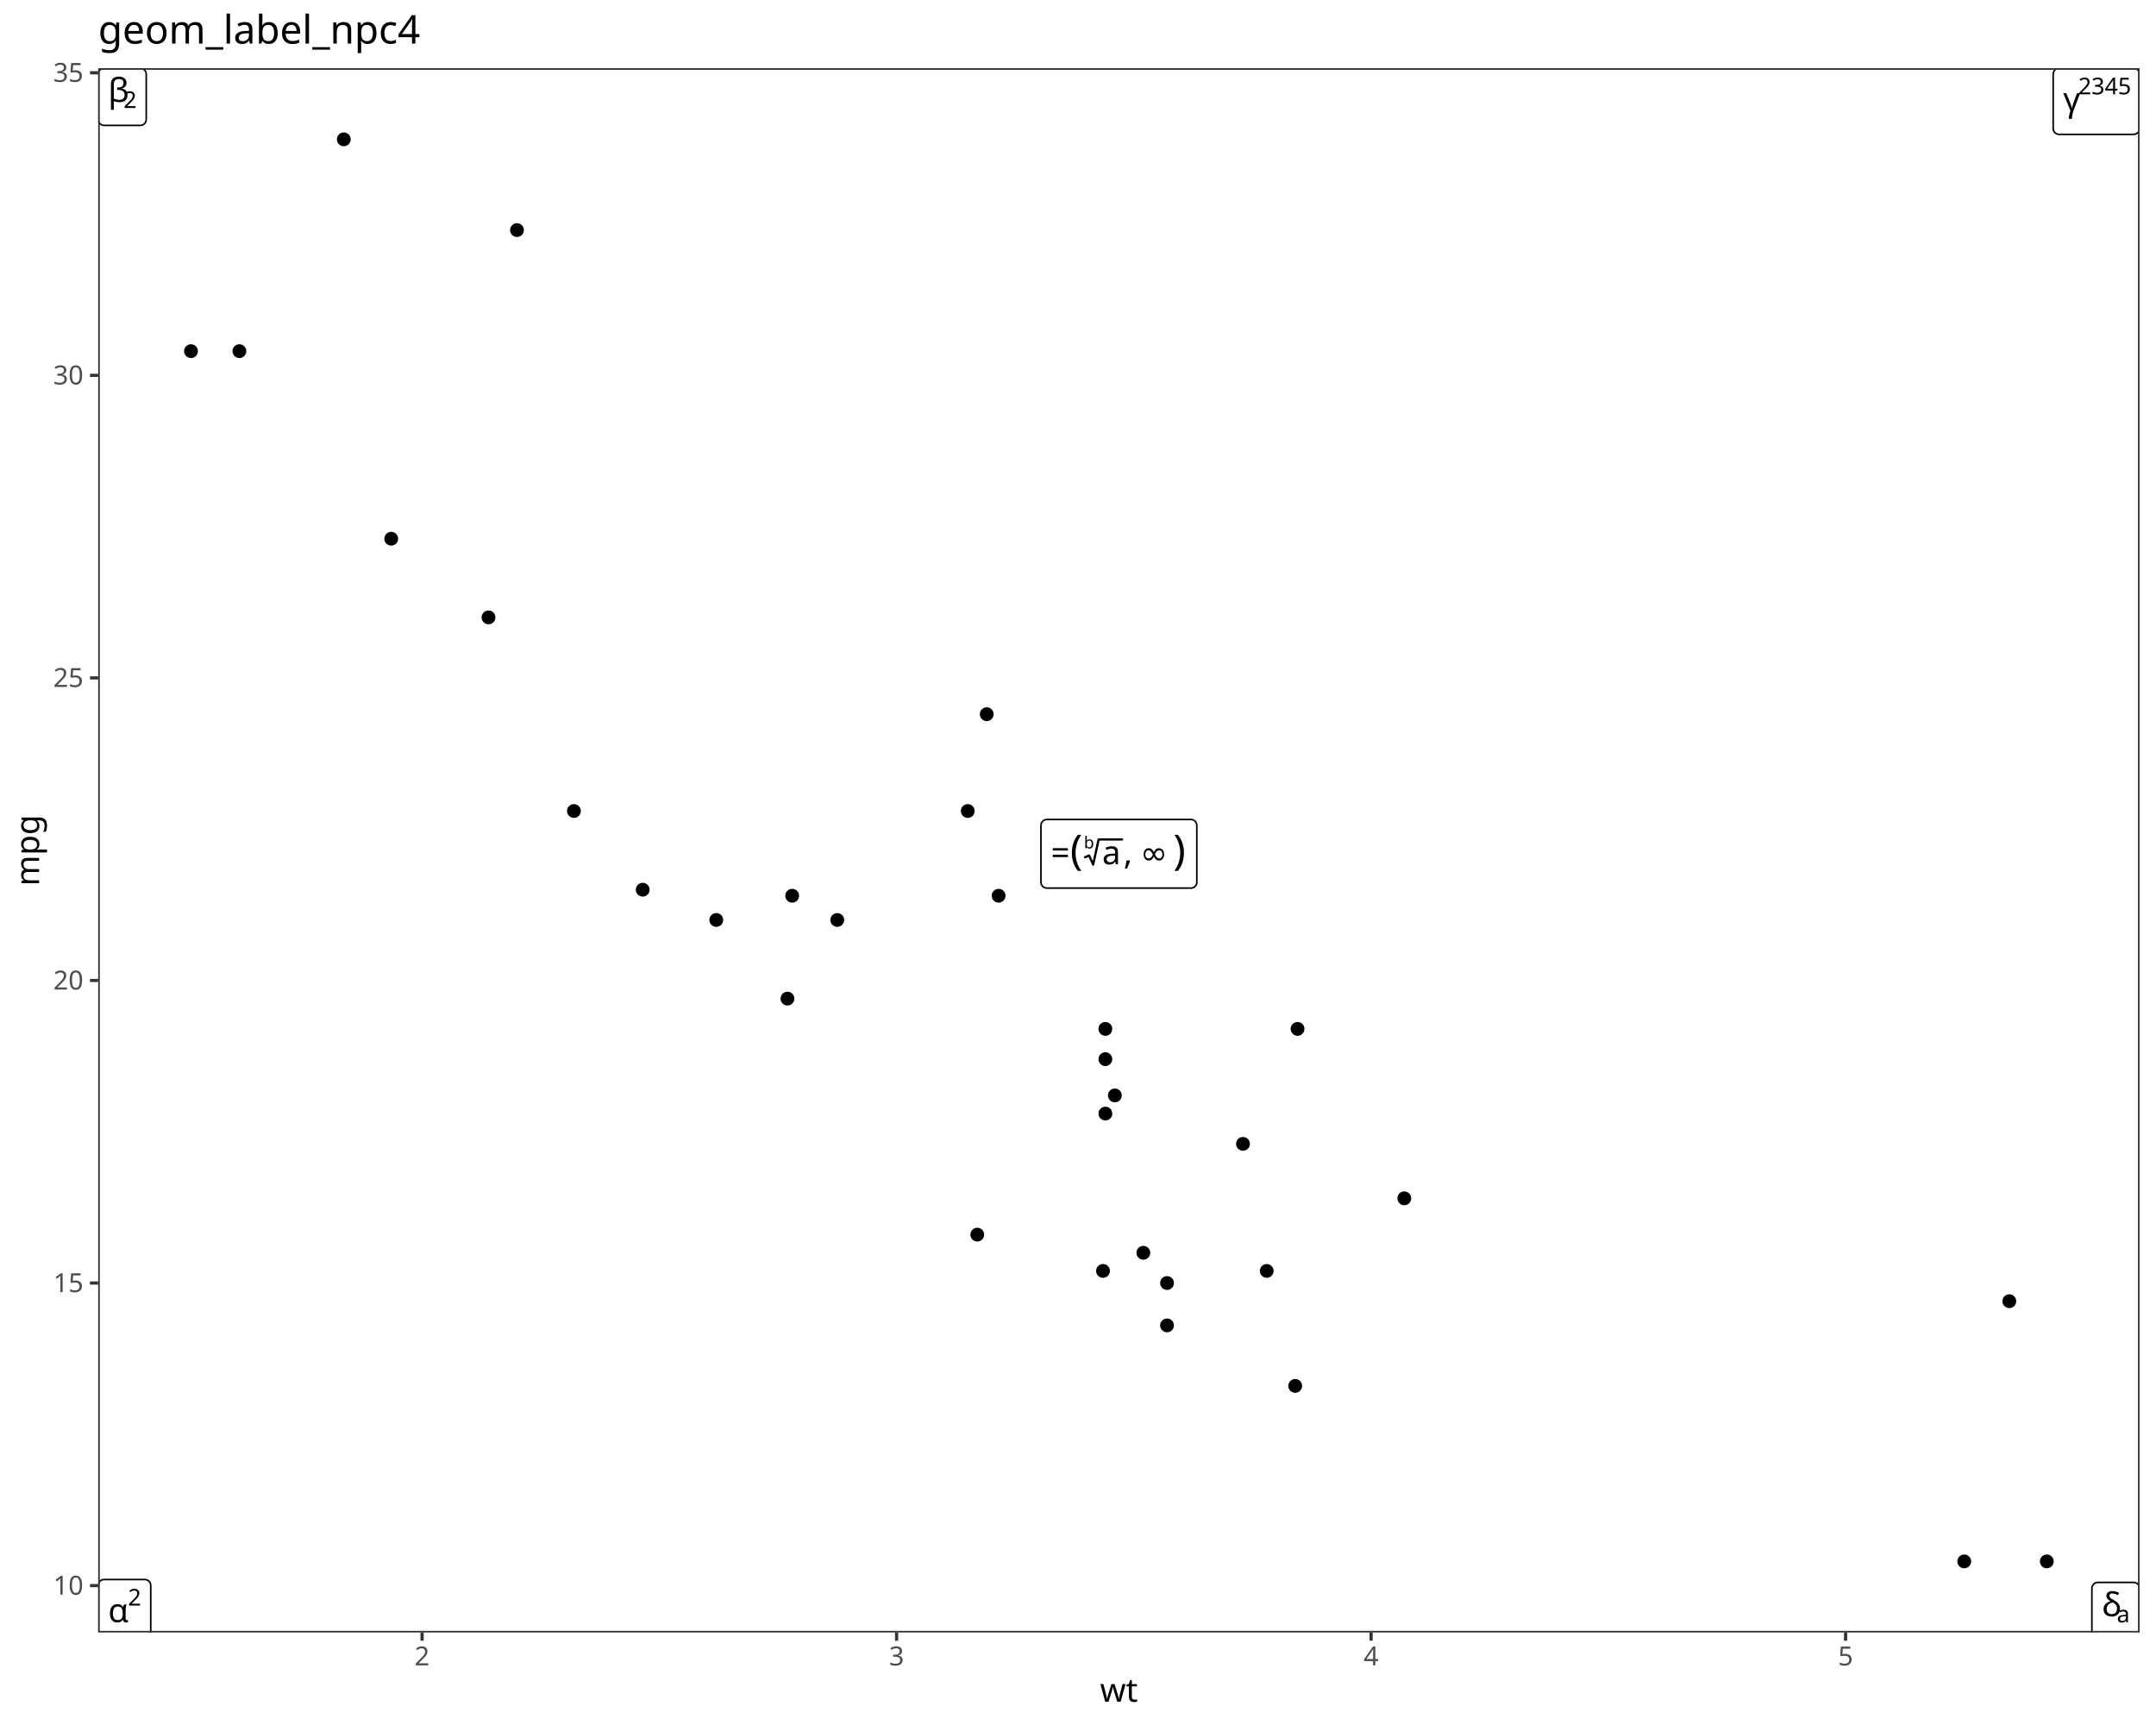
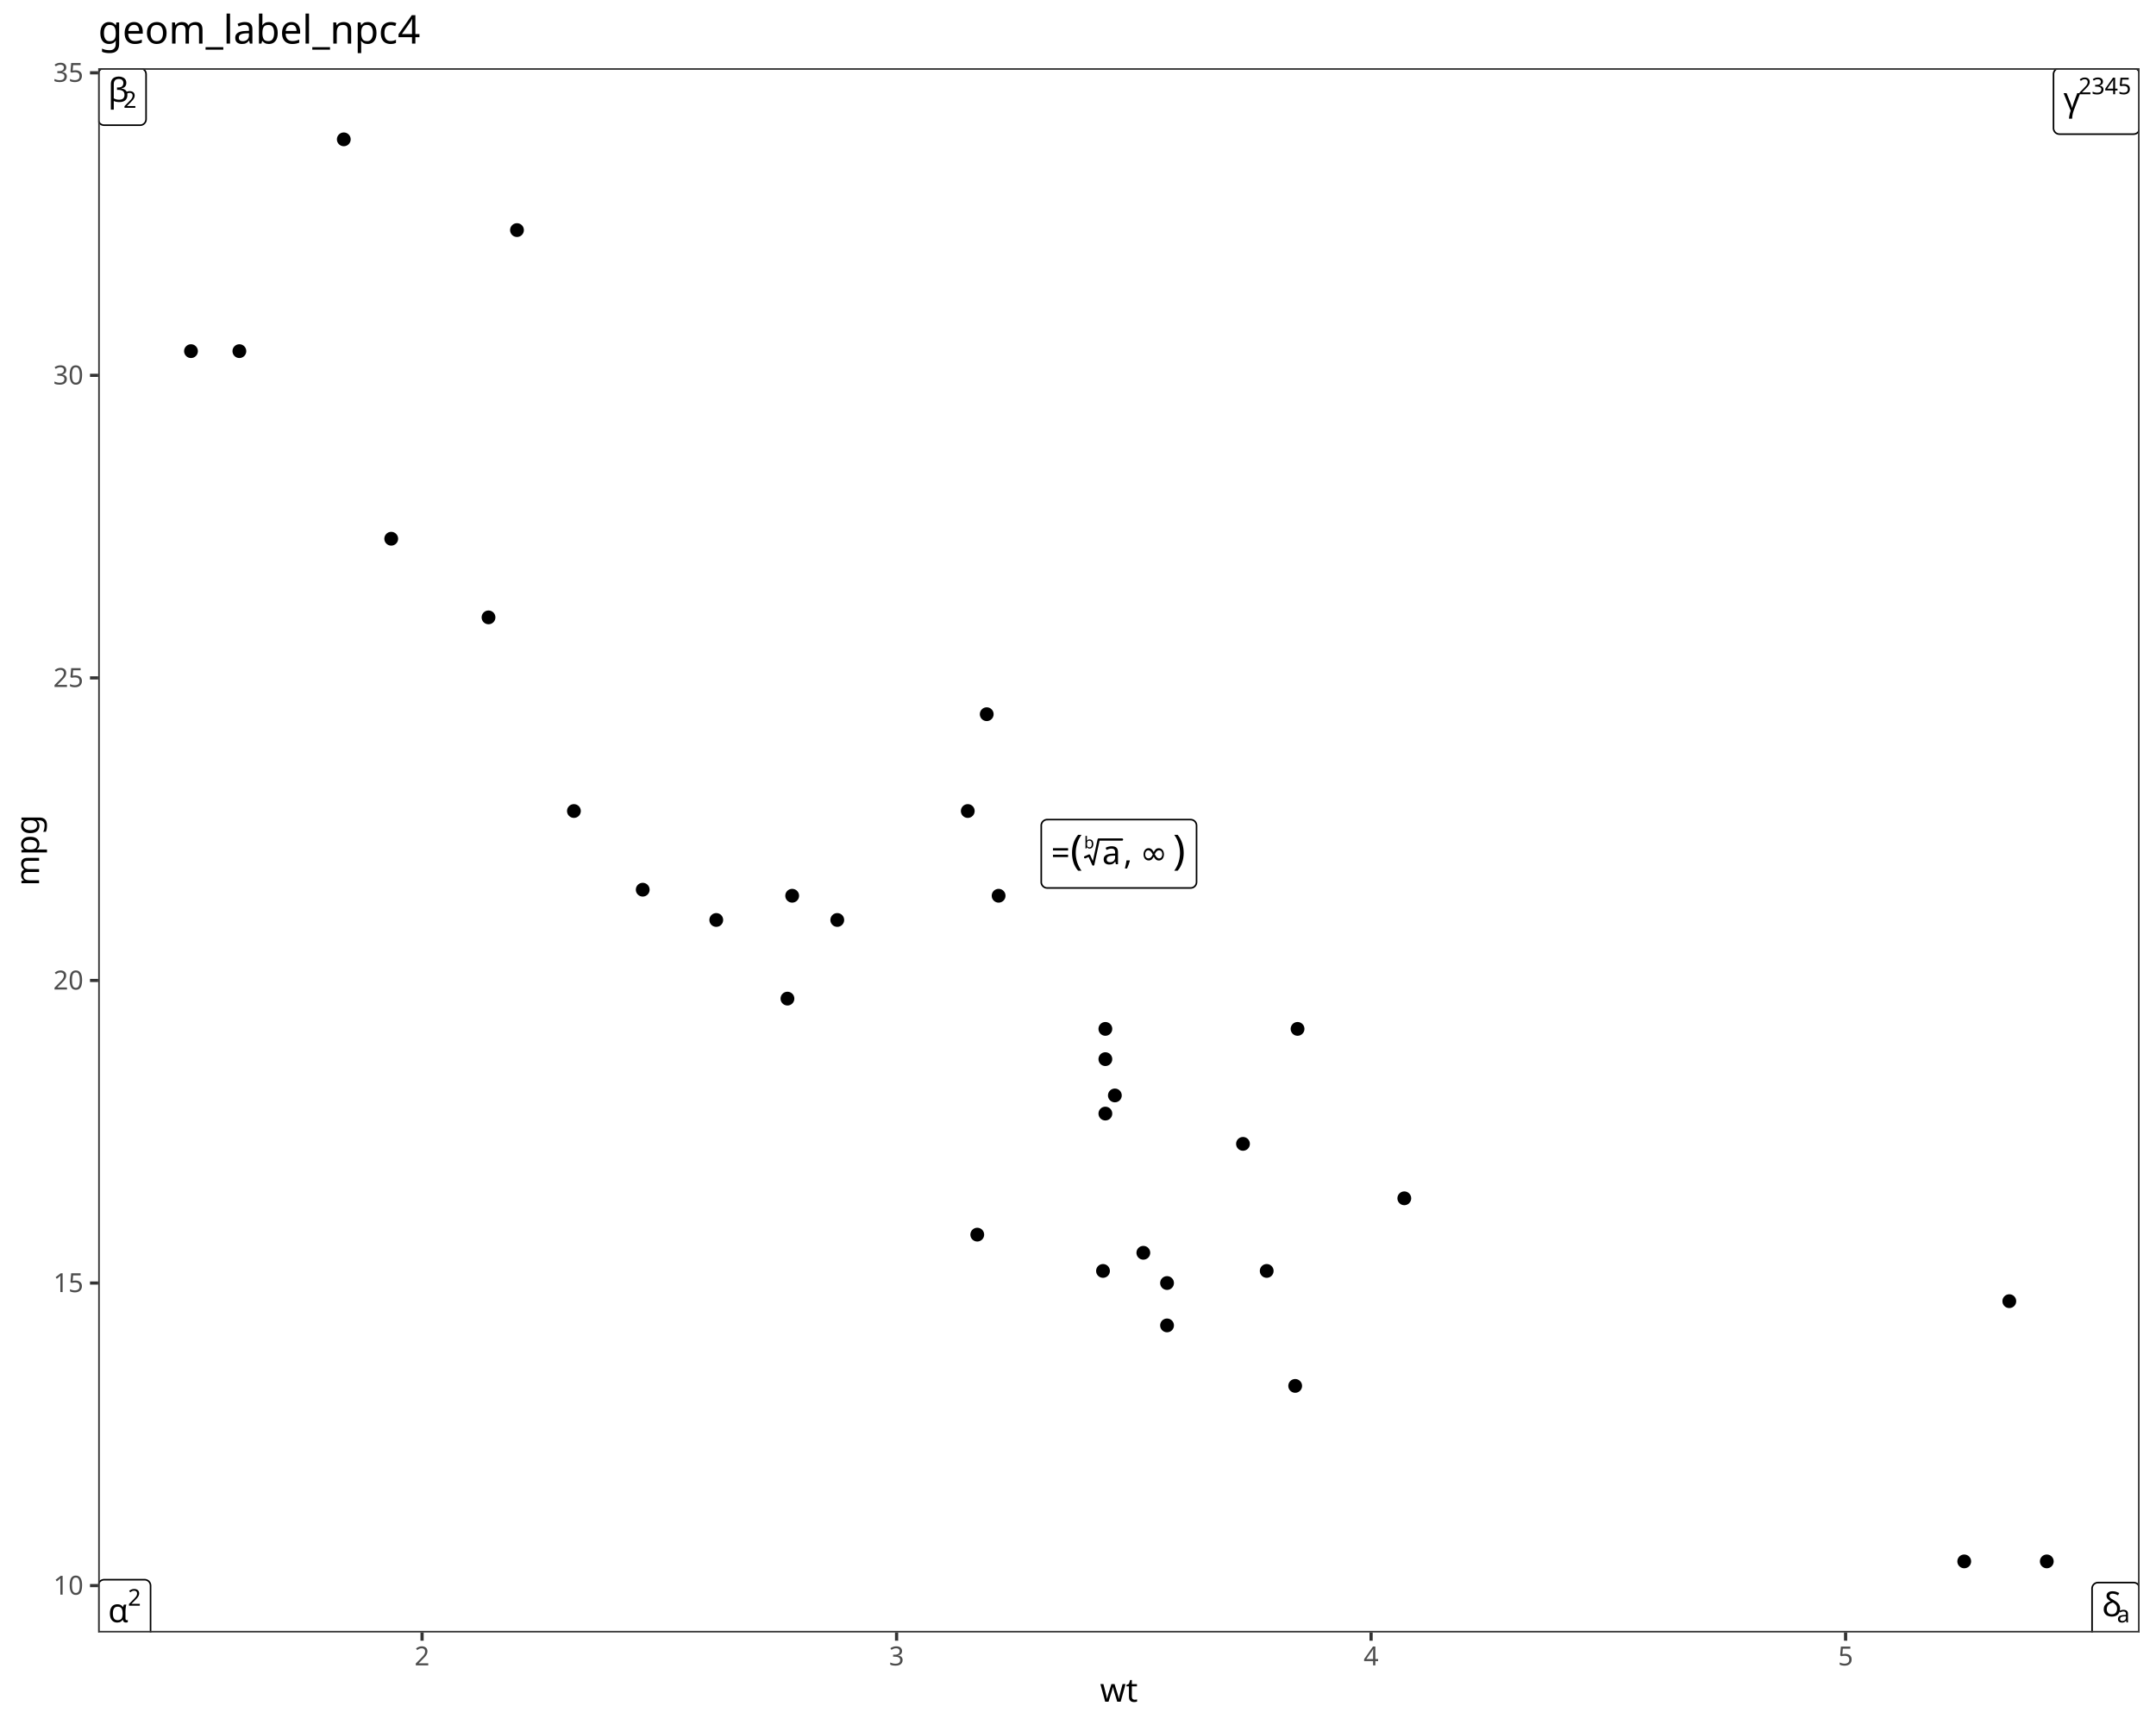
<svg xmlns="http://www.w3.org/2000/svg" class="svglite" data-engine-version="2.0" width="720.00pt" height="576.00pt" viewBox="0 0 720.00 576.00">
  <defs>
    <style type="text/css">
    .svglite line, .svglite polyline, .svglite polygon, .svglite path, .svglite rect, .svglite circle {
      fill: none;
      stroke: #000000;
      stroke-linecap: round;
      stroke-linejoin: round;
      stroke-miterlimit: 10.00;
    }
  </style>
  </defs>
  <rect width="100%" height="100%" style="stroke: none; fill: #FFFFFF;" />
  <defs>
    <clipPath id="cpMC4wMHw3MjAuMDB8MC4wMHw1NzYuMDA=">
      <rect x="0.00" y="0.00" width="720.00" height="576.00" />
    </clipPath>
  </defs>
  <g clip-path="url(#cpMC4wMHw3MjAuMDB8MC4wMHw1NzYuMDA=)">
    <rect x="0.00" y="0.00" width="720.00" height="576.00" style="stroke-width: 1.07; stroke: #FFFFFF; fill: #FFFFFF;" />
  </g>
  <defs>
    <clipPath id="cpMzIuNzl8NzE0LjUyfDIyLjc4fDU0NS4xMQ==">
      <rect x="32.79" y="22.78" width="681.73" height="522.33" />
    </clipPath>
  </defs>
  <g clip-path="url(#cpMzIuNzl8NzE0LjUyfDIyLjc4fDU0NS4xMQ==)">
    <rect x="32.79" y="22.78" width="681.73" height="522.33" style="stroke-width: 1.07; stroke: none; fill: #FFFFFF;" />
    <circle cx="239.20" cy="307.19" r="1.95" style="stroke-width: 0.71; fill: #000000;" />
    <circle cx="279.61" cy="307.19" r="1.95" style="stroke-width: 0.71; fill: #000000;" />
    <circle cx="191.66" cy="270.81" r="1.95" style="stroke-width: 0.71; fill: #000000;" />
    <circle cx="333.49" cy="299.10" r="1.95" style="stroke-width: 0.71; fill: #000000;" />
    <circle cx="369.14" cy="353.66" r="1.95" style="stroke-width: 0.71; fill: #000000;" />
    <circle cx="372.31" cy="365.78" r="1.95" style="stroke-width: 0.71; fill: #000000;" />
    <circle cx="389.74" cy="442.57" r="1.95" style="stroke-width: 0.71; fill: #000000;" />
    <circle cx="329.52" cy="238.48" r="1.95" style="stroke-width: 0.71; fill: #000000;" />
    <circle cx="323.19" cy="270.81" r="1.95" style="stroke-width: 0.71; fill: #000000;" />
    <circle cx="369.14" cy="343.56" r="1.95" style="stroke-width: 0.71; fill: #000000;" />
    <circle cx="369.14" cy="371.84" r="1.95" style="stroke-width: 0.71; fill: #000000;" />
    <circle cx="468.97" cy="400.13" r="1.95" style="stroke-width: 0.71; fill: #000000;" />
    <circle cx="415.10" cy="381.95" r="1.95" style="stroke-width: 0.71; fill: #000000;" />
    <circle cx="423.02" cy="424.38" r="1.95" style="stroke-width: 0.71; fill: #000000;" />
    <circle cx="655.96" cy="521.37" r="1.95" style="stroke-width: 0.71; fill: #000000;" />
    <circle cx="683.53" cy="521.37" r="1.95" style="stroke-width: 0.71; fill: #000000;" />
    <circle cx="671.01" cy="434.48" r="1.95" style="stroke-width: 0.71; fill: #000000;" />
    <circle cx="172.65" cy="76.83" r="1.95" style="stroke-width: 0.71; fill: #000000;" />
    <circle cx="79.94" cy="117.25" r="1.95" style="stroke-width: 0.71; fill: #000000;" />
    <circle cx="114.81" cy="46.53" r="1.95" style="stroke-width: 0.71; fill: #000000;" />
    <circle cx="214.64" cy="297.08" r="1.95" style="stroke-width: 0.71; fill: #000000;" />
    <circle cx="381.82" cy="418.32" r="1.95" style="stroke-width: 0.71; fill: #000000;" />
    <circle cx="368.35" cy="424.38" r="1.95" style="stroke-width: 0.71; fill: #000000;" />
    <circle cx="432.53" cy="462.77" r="1.95" style="stroke-width: 0.71; fill: #000000;" />
    <circle cx="433.32" cy="343.56" r="1.95" style="stroke-width: 0.71; fill: #000000;" />
    <circle cx="130.65" cy="179.89" r="1.95" style="stroke-width: 0.71; fill: #000000;" />
    <circle cx="163.14" cy="206.15" r="1.95" style="stroke-width: 0.71; fill: #000000;" />
    <circle cx="63.78" cy="117.25" r="1.95" style="stroke-width: 0.71; fill: #000000;" />
    <circle cx="326.36" cy="412.26" r="1.95" style="stroke-width: 0.71; fill: #000000;" />
    <circle cx="262.97" cy="333.45" r="1.95" style="stroke-width: 0.71; fill: #000000;" />
    <circle cx="389.74" cy="428.42" r="1.95" style="stroke-width: 0.71; fill: #000000;" />
    <circle cx="264.55" cy="299.10" r="1.95" style="stroke-width: 0.71; fill: #000000;" />
-     <polygon points="34.78,547.40 48.35,547.40 48.27,547.40 48.59,547.39 48.91,547.33 49.20,547.21 49.48,547.05 49.73,546.85 49.94,546.61 50.11,546.34 50.24,546.05 50.31,545.74 50.34,545.42 50.34,545.42 50.34,529.40 50.34,529.40 50.31,529.08 50.24,528.77 50.11,528.48 49.94,528.21 49.73,527.97 49.48,527.77 49.20,527.61 48.91,527.49 48.59,527.43 48.35,527.42 34.78,527.42 35.02,527.43 34.70,527.42 34.38,527.46 34.08,527.54 33.79,527.68 33.52,527.86 33.29,528.08 33.10,528.34 32.95,528.62 32.85,528.93 32.80,529.24 32.79,529.40 32.79,545.42 32.80,545.26 32.80,545.58 32.85,545.89 32.95,546.20 33.10,546.48 33.29,546.73 33.52,546.96 33.79,547.14 34.08,547.28 34.38,547.36 34.70,547.40 " style="stroke-width: 0.53; fill: #FFFFFF;" />
-     <text x="36.11" y="541.67" style="font-size: 11.04px; font-family: sans;" textLength="6.62px" lengthAdjust="spacingAndGlyphs">α</text>
-     <text x="42.73" y="536.12" style="font-size: 7.73px; font-family: sans;" textLength="4.30px" lengthAdjust="spacingAndGlyphs">2</text>
-     <polygon points="34.78,41.87 46.85,41.87 46.77,41.87 47.09,41.86 47.40,41.79 47.70,41.68 47.98,41.52 48.23,41.32 48.44,41.08 48.61,40.81 48.73,40.52 48.81,40.20 48.84,39.89 48.84,39.89 48.84,24.77 48.84,24.77 48.81,24.45 48.73,24.14 48.61,23.85 48.44,23.58 48.23,23.34 47.98,23.14 47.70,22.98 47.40,22.86 47.09,22.80 46.85,22.78 34.78,22.78 35.02,22.80 34.70,22.79 34.38,22.82 34.08,22.91 33.79,23.05 33.52,23.23 33.29,23.45 33.10,23.71 32.95,23.99 32.85,24.30 32.80,24.61 32.79,24.77 32.79,39.89 32.80,39.73 32.80,40.05 32.85,40.36 32.95,40.67 33.10,40.95 33.29,41.20 33.52,41.43 33.79,41.61 34.08,41.74 34.38,41.83 34.70,41.87 " style="stroke-width: 0.53; fill: #FFFFFF;" />
-     <text x="36.11" y="34.02" style="font-size: 11.04px; font-family: sans;" textLength="5.12px" lengthAdjust="spacingAndGlyphs">β</text>
-     <text x="41.23" y="36.06" style="font-size: 7.73px; font-family: sans;" textLength="4.30px" lengthAdjust="spacingAndGlyphs">2</text>
-     <polygon points="700.58,547.40 712.53,547.40 712.45,547.40 712.77,547.39 713.09,547.33 713.39,547.21 713.66,547.05 713.91,546.85 714.12,546.61 714.29,546.34 714.42,546.05 714.49,545.74 714.52,545.42 714.52,545.42 714.52,530.37 714.52,530.37 714.49,530.05 714.42,529.74 714.29,529.45 714.12,529.18 713.91,528.94 713.66,528.74 713.39,528.58 713.09,528.46 712.77,528.40 712.53,528.38 700.58,528.38 700.82,528.40 700.50,528.39 700.18,528.42 699.87,528.51 699.58,528.65 699.32,528.83 699.09,529.05 698.90,529.31 698.75,529.59 698.65,529.90 698.60,530.21 698.59,530.37 698.59,545.42 698.60,545.26 698.60,545.58 698.65,545.89 698.75,546.20 698.90,546.48 699.09,546.73 699.32,546.96 699.58,547.14 699.87,547.28 700.18,547.36 700.50,547.40 " style="stroke-width: 0.53; fill: #FFFFFF;" />
-     <text x="701.90" y="539.68" style="font-size: 11.04px; font-family: sans;" textLength="5.01px" lengthAdjust="spacingAndGlyphs">δ</text>
-     <text x="706.91" y="541.73" style="font-size: 7.73px; font-family: sans;" textLength="4.30px" lengthAdjust="spacingAndGlyphs">a</text>
-     <polygon points="687.65,44.87 712.53,44.87 712.45,44.86 712.77,44.85 713.09,44.79 713.39,44.67 713.66,44.51 713.91,44.31 714.12,44.07 714.29,43.80 714.42,43.51 714.49,43.20 714.52,42.88 714.52,42.88 714.52,24.77 714.52,24.77 714.49,24.45 714.42,24.14 714.29,23.85 714.12,23.58 713.91,23.34 713.66,23.14 713.39,22.98 713.09,22.86 712.77,22.80 712.53,22.78 687.65,22.78 687.89,22.80 687.57,22.79 687.25,22.82 686.95,22.91 686.66,23.05 686.39,23.23 686.16,23.45 685.97,23.71 685.82,23.99 685.72,24.30 685.67,24.61 685.66,24.77 685.66,42.88 685.67,42.72 685.67,43.04 685.72,43.35 685.82,43.66 685.97,43.94 686.16,44.20 686.39,44.42 686.66,44.60 686.95,44.74 687.25,44.83 687.57,44.86 " style="stroke-width: 0.53; fill: #FFFFFF;" />
-     <text x="688.98" y="37.04" style="font-size: 11.04px; font-family: sans;" textLength="5.04px" lengthAdjust="spacingAndGlyphs">γ</text>
-     <text x="694.02" y="31.49" style="font-size: 7.73px; font-family: sans;" textLength="17.19px" lengthAdjust="spacingAndGlyphs">2345</text>
-     <polygon points="349.62,296.55 397.69,296.55 397.61,296.55 397.93,296.54 398.25,296.47 398.55,296.36 398.82,296.20 399.07,296.00 399.28,295.76 399.45,295.49 399.58,295.19 399.65,294.88 399.68,294.56 399.68,294.56 399.68,275.62 399.68,275.62 399.65,275.30 399.58,274.99 399.45,274.70 399.28,274.43 399.07,274.19 398.82,273.99 398.55,273.83 398.25,273.71 397.93,273.65 397.69,273.64 349.62,273.64 349.86,273.65 349.54,273.64 349.22,273.68 348.92,273.77 348.63,273.90 348.36,274.08 348.13,274.31 347.94,274.56 347.79,274.84 347.69,275.15 347.64,275.46 347.63,275.62 347.63,294.56 347.64,294.40 347.64,294.72 347.69,295.04 347.79,295.34 347.94,295.63 348.13,295.88 348.36,296.10 348.63,296.29 348.92,296.42 349.22,296.51 349.54,296.55 " style="stroke-width: 0.53; fill: #FFFFFF;" />
-     <text x="350.95" y="288.59" style="font-size: 11.04px; font-family: sans;" textLength="6.45px" lengthAdjust="spacingAndGlyphs">=</text>
-     <text x="357.40" y="288.59" style="font-size: 13.80px; font-family: sans;" textLength="4.60px" lengthAdjust="spacingAndGlyphs">(</text>
-     <text x="361.99" y="283.28" style="font-size: 5.52px; font-family: sans;" textLength="3.07px" lengthAdjust="spacingAndGlyphs">b</text>
-     <polyline points="362.33,286.25 363.69,285.67 365.06,288.69 366.89,280.31 374.70,280.31 " style="stroke-width: 0.75;" />
-     <text x="368.05" y="288.59" style="font-size: 11.04px; font-family: sans;" textLength="6.14px" lengthAdjust="spacingAndGlyphs">a</text>
-     <text x="375.22" y="288.59" style="font-size: 11.04px; font-family: sans;" textLength="2.76px" lengthAdjust="spacingAndGlyphs">,</text>
-     <text x="377.98" y="288.59" style="font-size: 11.04px; font-family: sans;" textLength="2.76px" lengthAdjust="spacingAndGlyphs"> </text>
-     <text x="380.74" y="288.59" style="font-size: 11.04px; font-family: sans;" textLength="11.04px" lengthAdjust="spacingAndGlyphs">∞</text>
-     <text x="391.78" y="288.59" style="font-size: 13.80px; font-family: sans;" textLength="4.59px" lengthAdjust="spacingAndGlyphs">)</text>
+     <polygon points="34.77,547.40 48.30,547.40 48.22,547.39 48.54,547.38 48.85,547.32 49.15,547.20 49.42,547.05 49.67,546.84 49.88,546.61 50.05,546.34 50.17,546.04 50.25,545.73 50.28,545.42 50.28,545.42 50.28,529.46 50.28,529.46 50.25,529.14 50.17,528.83 50.05,528.54 49.88,528.27 49.67,528.03 49.42,527.83 49.15,527.67 48.85,527.56 48.54,527.49 48.30,527.48 34.77,527.48 35.01,527.49 34.69,527.48 34.38,527.52 34.07,527.61 33.78,527.74 33.52,527.93 33.29,528.15 33.10,528.40 32.95,528.68 32.85,528.99 32.80,529.30 32.79,529.46 32.79,545.42 32.80,545.26 32.80,545.58 32.85,545.89 32.95,546.19 33.10,546.47 33.29,546.73 33.52,546.95 33.78,547.13 34.07,547.27 34.38,547.36 34.69,547.39 " style="stroke-width: 0.53; fill: #FFFFFF;" />
+     <text x="36.09" y="541.68" style="font-size: 11.00px; font-family: sans;" textLength="6.60px" lengthAdjust="spacingAndGlyphs">α</text>
+     <text x="42.69" y="536.16" style="font-size: 7.70px; font-family: sans;" textLength="4.28px" lengthAdjust="spacingAndGlyphs">2</text>
+     <polygon points="34.77,41.80 46.80,41.80 46.72,41.80 47.04,41.79 47.35,41.73 47.65,41.61 47.92,41.45 48.17,41.25 48.38,41.01 48.55,40.74 48.68,40.45 48.75,40.14 48.78,39.82 48.78,39.82 48.78,24.76 48.78,24.76 48.75,24.45 48.68,24.14 48.55,23.84 48.38,23.57 48.17,23.34 47.92,23.13 47.65,22.97 47.35,22.86 47.04,22.80 46.80,22.78 34.77,22.78 35.01,22.80 34.69,22.79 34.38,22.82 34.07,22.91 33.78,23.05 33.52,23.23 33.29,23.45 33.10,23.71 32.95,23.99 32.85,24.29 32.80,24.60 32.79,24.76 32.79,39.82 32.80,39.67 32.80,39.98 32.85,40.30 32.95,40.60 33.10,40.88 33.29,41.14 33.52,41.36 33.78,41.54 34.07,41.68 34.38,41.76 34.69,41.80 " style="stroke-width: 0.53; fill: #FFFFFF;" />
+     <text x="36.09" y="33.98" style="font-size: 11.00px; font-family: sans;" textLength="5.10px" lengthAdjust="spacingAndGlyphs">β</text>
+     <text x="41.20" y="36.01" style="font-size: 7.70px; font-family: sans;" textLength="4.28px" lengthAdjust="spacingAndGlyphs">2</text>
+     <polygon points="700.63,547.40 712.54,547.40 712.46,547.39 712.78,547.38 713.09,547.32 713.39,547.20 713.67,547.05 713.91,546.84 714.12,546.61 714.29,546.34 714.42,546.04 714.49,545.73 714.52,545.42 714.52,545.42 714.52,530.42 714.52,530.42 714.49,530.11 714.42,529.80 714.29,529.50 714.12,529.23 713.91,529.00 713.67,528.79 713.39,528.64 713.09,528.52 712.78,528.46 712.54,528.44 700.63,528.44 700.87,528.46 700.55,528.45 700.23,528.48 699.93,528.57 699.64,528.71 699.38,528.89 699.15,529.11 698.95,529.37 698.81,529.65 698.71,529.95 698.65,530.26 698.65,530.42 698.65,545.42 698.65,545.26 698.65,545.58 698.71,545.89 698.81,546.19 698.95,546.47 699.15,546.73 699.38,546.95 699.64,547.13 699.93,547.27 700.23,547.36 700.55,547.39 " style="stroke-width: 0.53; fill: #FFFFFF;" />
+     <text x="701.95" y="539.70" style="font-size: 11.00px; font-family: sans;" textLength="4.99px" lengthAdjust="spacingAndGlyphs">δ</text>
+     <text x="706.94" y="541.74" style="font-size: 7.70px; font-family: sans;" textLength="4.28px" lengthAdjust="spacingAndGlyphs">a</text>
+     <polygon points="687.75,44.79 712.54,44.79 712.46,44.78 712.78,44.77 713.09,44.71 713.39,44.60 713.67,44.44 713.91,44.23 714.12,44.00 714.29,43.73 714.42,43.43 714.49,43.12 714.52,42.81 714.52,42.81 714.52,24.76 714.52,24.76 714.49,24.45 714.42,24.14 714.29,23.84 714.12,23.57 713.91,23.34 713.67,23.13 713.39,22.97 713.09,22.86 712.78,22.80 712.54,22.78 687.75,22.78 687.99,22.80 687.67,22.79 687.35,22.82 687.04,22.91 686.76,23.05 686.49,23.23 686.26,23.45 686.07,23.71 685.93,23.99 685.82,24.29 685.77,24.60 685.77,24.76 685.77,42.81 685.77,42.65 685.77,42.97 685.82,43.28 685.93,43.58 686.07,43.86 686.26,44.12 686.49,44.34 686.76,44.52 687.04,44.66 687.35,44.75 687.67,44.78 " style="stroke-width: 0.53; fill: #FFFFFF;" />
+     <text x="689.07" y="36.99" style="font-size: 11.00px; font-family: sans;" textLength="5.02px" lengthAdjust="spacingAndGlyphs">γ</text>
+     <text x="694.09" y="31.46" style="font-size: 7.70px; font-family: sans;" textLength="17.13px" lengthAdjust="spacingAndGlyphs">2345</text>
+     <polygon points="349.71,296.51 397.61,296.51 397.53,296.50 397.85,296.49 398.16,296.43 398.46,296.32 398.73,296.16 398.98,295.95 399.19,295.72 399.36,295.45 399.49,295.15 399.56,294.84 399.59,294.53 399.59,294.53 399.59,275.65 399.59,275.65 399.56,275.34 399.49,275.03 399.36,274.73 399.19,274.46 398.98,274.23 398.73,274.02 398.46,273.86 398.16,273.75 397.85,273.69 397.61,273.67 349.71,273.67 349.95,273.69 349.63,273.67 349.31,273.71 349.00,273.80 348.72,273.94 348.45,274.12 348.23,274.34 348.03,274.60 347.89,274.88 347.78,275.18 347.73,275.49 347.73,275.65 347.73,294.53 347.73,294.37 347.73,294.69 347.78,295.00 347.89,295.30 348.03,295.58 348.23,295.84 348.45,296.06 348.72,296.24 349.00,296.38 349.31,296.47 349.63,296.50 " style="stroke-width: 0.53; fill: #FFFFFF;" />
+     <text x="351.03" y="288.57" style="font-size: 11.00px; font-family: sans;" textLength="6.43px" lengthAdjust="spacingAndGlyphs">=</text>
+     <text x="357.46" y="288.57" style="font-size: 13.75px; font-family: sans;" textLength="4.58px" lengthAdjust="spacingAndGlyphs">(</text>
+     <text x="362.03" y="283.29" style="font-size: 5.50px; font-family: sans;" textLength="3.06px" lengthAdjust="spacingAndGlyphs">b</text>
+     <polyline points="362.37,286.25 363.73,285.66 365.09,288.68 366.91,280.33 374.70,280.33 " style="stroke-width: 0.75;" />
+     <text x="368.07" y="288.57" style="font-size: 11.00px; font-family: sans;" textLength="6.12px" lengthAdjust="spacingAndGlyphs">a</text>
+     <text x="375.21" y="288.57" style="font-size: 11.00px; font-family: sans;" textLength="2.75px" lengthAdjust="spacingAndGlyphs">,</text>
+     <text x="377.96" y="288.57" style="font-size: 11.00px; font-family: sans;" textLength="2.75px" lengthAdjust="spacingAndGlyphs"> </text>
+     <text x="380.71" y="288.57" style="font-size: 11.00px; font-family: sans;" textLength="11.00px" lengthAdjust="spacingAndGlyphs">∞</text>
+     <text x="391.72" y="288.57" style="font-size: 13.75px; font-family: sans;" textLength="4.57px" lengthAdjust="spacingAndGlyphs">)</text>
    <rect x="32.79" y="22.78" width="681.73" height="522.33" style="stroke-width: 1.07; stroke: #333333;" />
  </g>
  <g clip-path="url(#cpMC4wMHw3MjAuMDB8MC4wMHw1NzYuMDA=)">
    <text x="27.86" y="532.48" text-anchor="end" style="font-size: 8.80px; fill: #4D4D4D; font-family: sans;" textLength="9.79px" lengthAdjust="spacingAndGlyphs">10</text>
    <text x="27.86" y="431.45" text-anchor="end" style="font-size: 8.80px; fill: #4D4D4D; font-family: sans;" textLength="9.79px" lengthAdjust="spacingAndGlyphs">15</text>
    <text x="27.86" y="330.42" text-anchor="end" style="font-size: 8.80px; fill: #4D4D4D; font-family: sans;" textLength="9.79px" lengthAdjust="spacingAndGlyphs">20</text>
    <text x="27.86" y="229.39" text-anchor="end" style="font-size: 8.80px; fill: #4D4D4D; font-family: sans;" textLength="9.79px" lengthAdjust="spacingAndGlyphs">25</text>
    <text x="27.86" y="128.36" text-anchor="end" style="font-size: 8.80px; fill: #4D4D4D; font-family: sans;" textLength="9.79px" lengthAdjust="spacingAndGlyphs">30</text>
    <text x="27.86" y="27.33" text-anchor="end" style="font-size: 8.80px; fill: #4D4D4D; font-family: sans;" textLength="9.79px" lengthAdjust="spacingAndGlyphs">35</text>
    <polyline points="30.05,529.45 32.79,529.45 " style="stroke-width: 1.07; stroke: #333333; stroke-linecap: butt;" />
    <polyline points="30.05,428.42 32.79,428.42 " style="stroke-width: 1.07; stroke: #333333; stroke-linecap: butt;" />
    <polyline points="30.05,327.39 32.79,327.39 " style="stroke-width: 1.07; stroke: #333333; stroke-linecap: butt;" />
    <polyline points="30.05,226.36 32.79,226.36 " style="stroke-width: 1.07; stroke: #333333; stroke-linecap: butt;" />
    <polyline points="30.05,125.33 32.79,125.33 " style="stroke-width: 1.07; stroke: #333333; stroke-linecap: butt;" />
    <polyline points="30.05,24.30 32.79,24.30 " style="stroke-width: 1.07; stroke: #333333; stroke-linecap: butt;" />
    <polyline points="140.95,547.85 140.95,545.11 " style="stroke-width: 1.07; stroke: #333333; stroke-linecap: butt;" />
    <polyline points="299.42,547.85 299.42,545.11 " style="stroke-width: 1.07; stroke: #333333; stroke-linecap: butt;" />
    <polyline points="457.88,547.85 457.88,545.11 " style="stroke-width: 1.07; stroke: #333333; stroke-linecap: butt;" />
    <polyline points="616.34,547.85 616.34,545.11 " style="stroke-width: 1.07; stroke: #333333; stroke-linecap: butt;" />
    <text x="140.95" y="556.10" text-anchor="middle" style="font-size: 8.80px; fill: #4D4D4D; font-family: sans;" textLength="4.89px" lengthAdjust="spacingAndGlyphs">2</text>
    <text x="299.42" y="556.10" text-anchor="middle" style="font-size: 8.80px; fill: #4D4D4D; font-family: sans;" textLength="4.89px" lengthAdjust="spacingAndGlyphs">3</text>
    <text x="457.88" y="556.10" text-anchor="middle" style="font-size: 8.80px; fill: #4D4D4D; font-family: sans;" textLength="4.89px" lengthAdjust="spacingAndGlyphs">4</text>
    <text x="616.34" y="556.10" text-anchor="middle" style="font-size: 8.80px; fill: #4D4D4D; font-family: sans;" textLength="4.89px" lengthAdjust="spacingAndGlyphs">5</text>
    <text x="373.66" y="568.24" text-anchor="middle" style="font-size: 11.00px; font-family: sans;" textLength="11.00px" lengthAdjust="spacingAndGlyphs">wt</text>
    <text transform="translate(13.05,283.95) rotate(-90)" text-anchor="middle" style="font-size: 11.00px; font-family: sans;" textLength="21.40px" lengthAdjust="spacingAndGlyphs">mpg</text>
    <text x="32.79" y="14.56" style="font-size: 13.20px; font-family: sans;" textLength="104.23px" lengthAdjust="spacingAndGlyphs">geom_label_npc4</text>
  </g>
</svg>
